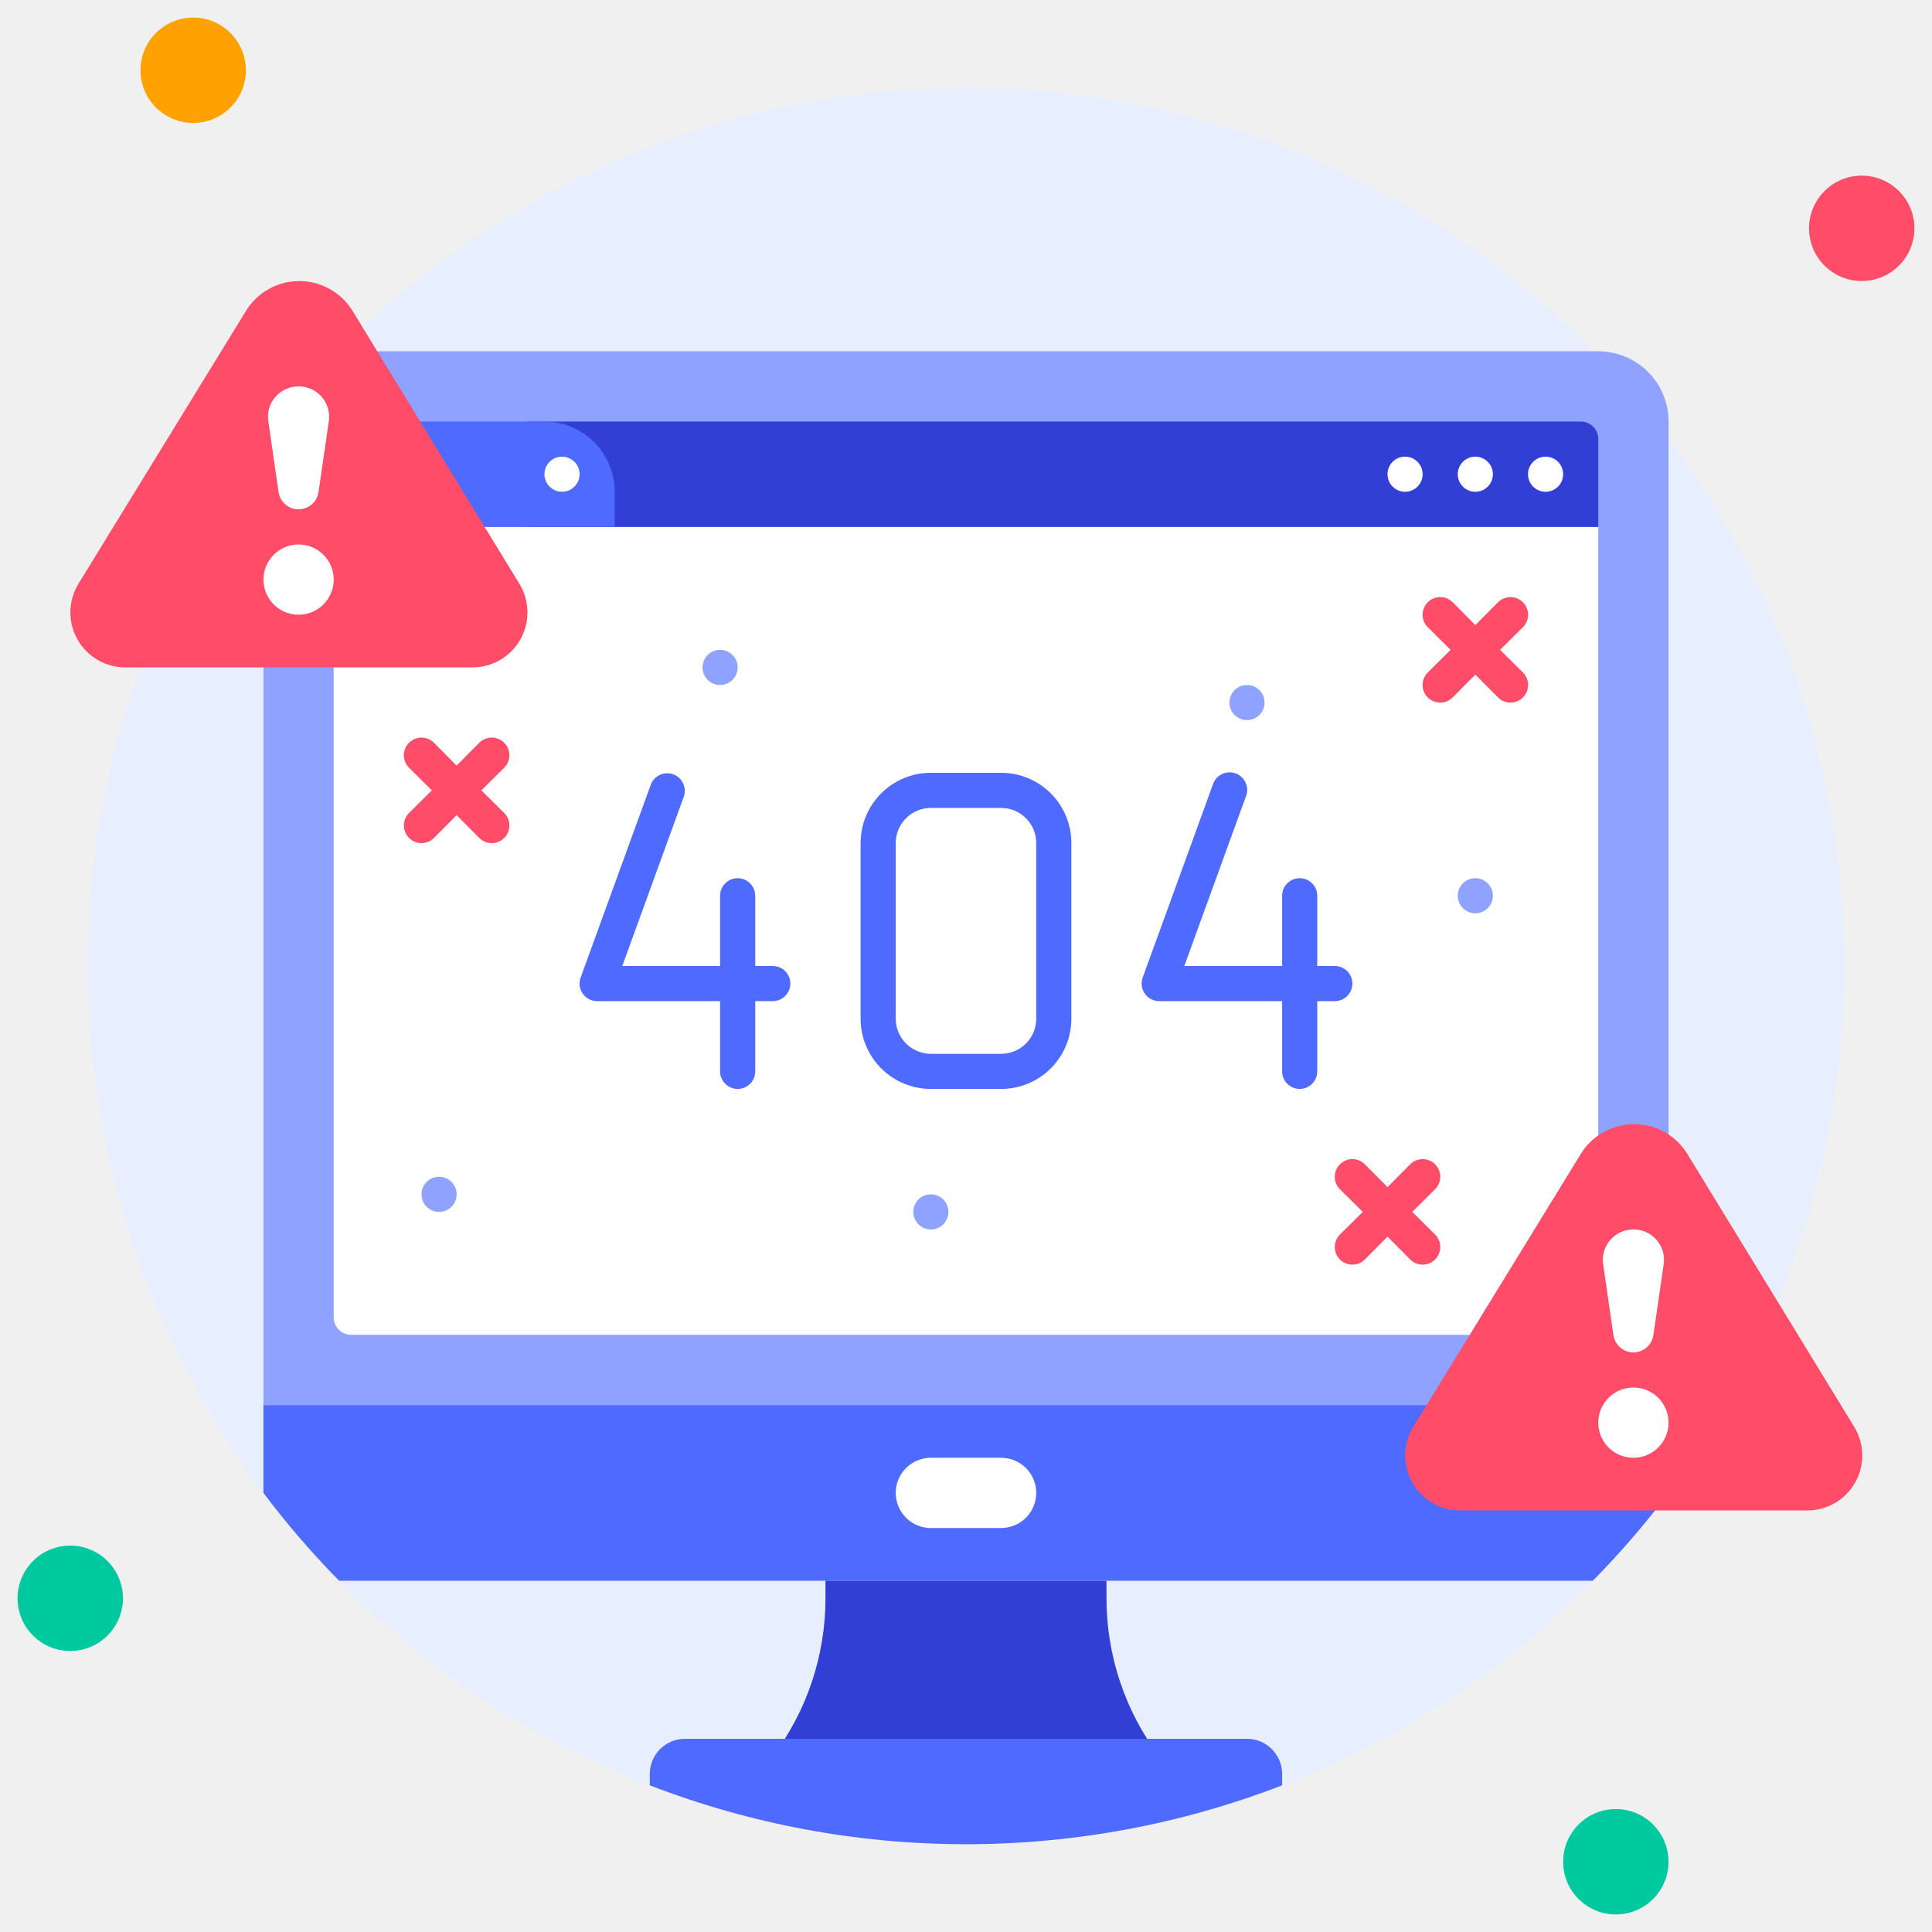
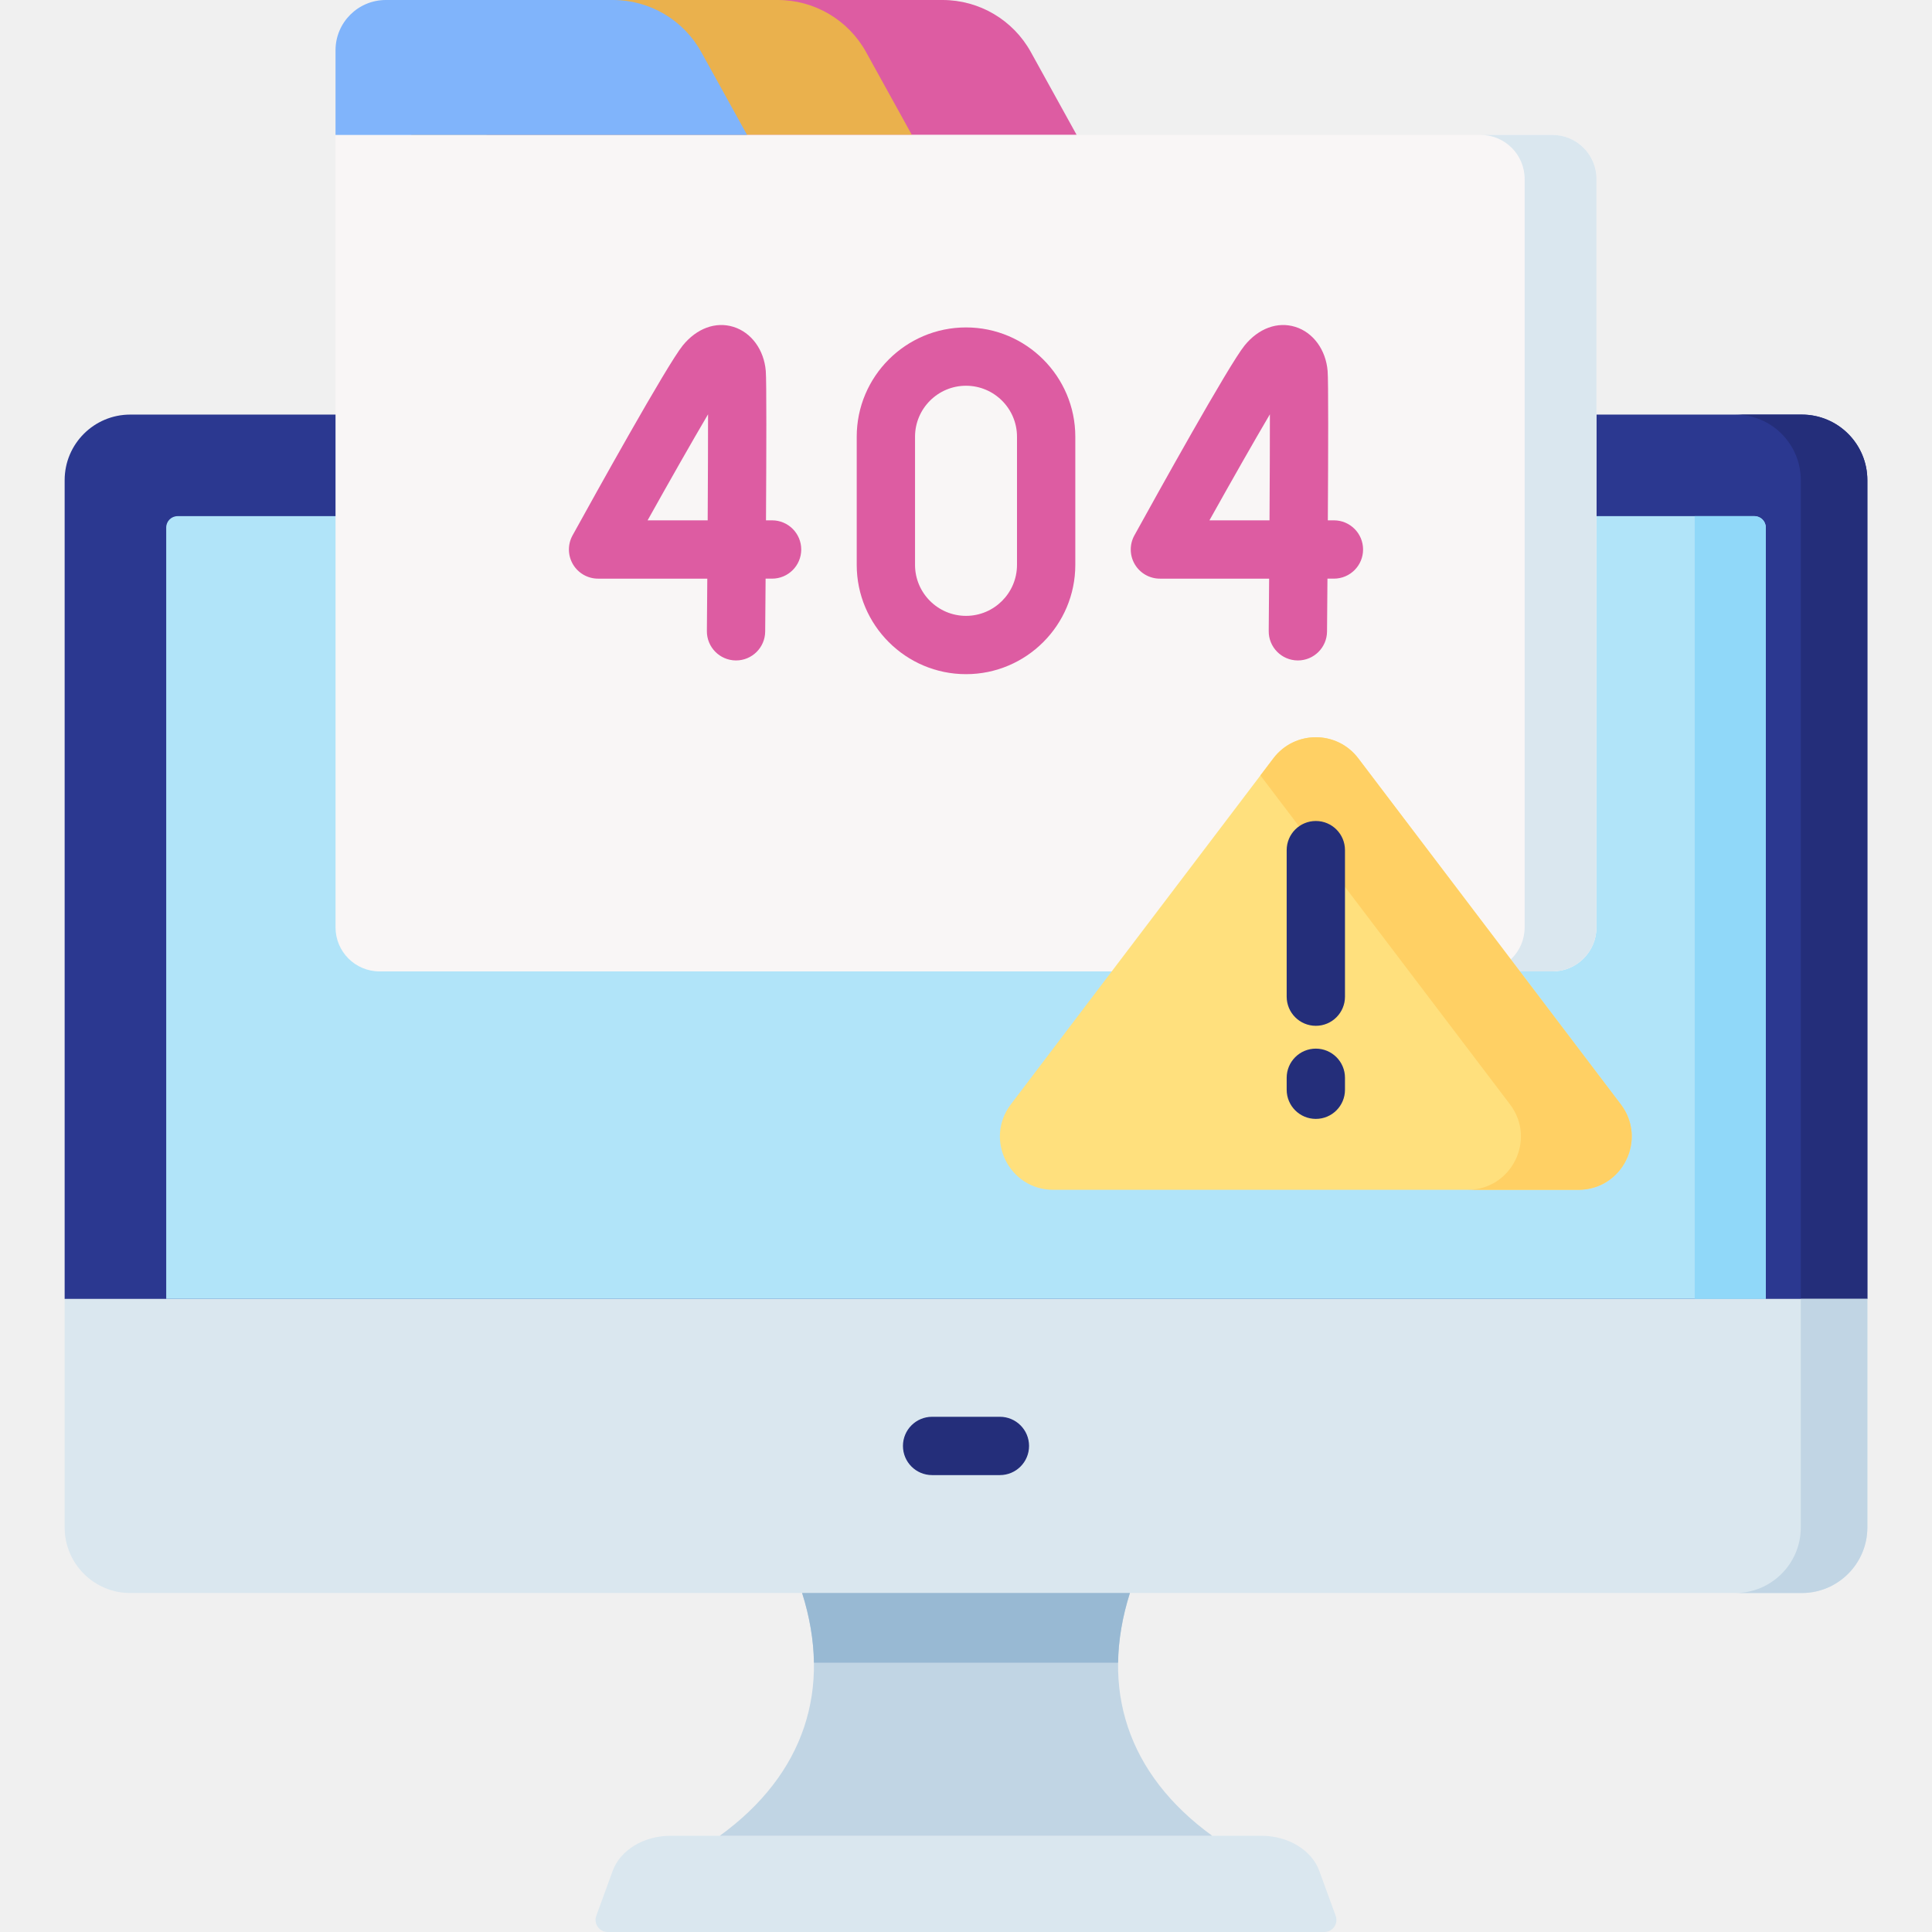
- <svg xmlns="http://www.w3.org/2000/svg" width="186" height="186" viewBox="0 0 186 186" fill="none">
-   <path d="M92.999 177.545C139.692 177.545 177.544 139.693 177.544 93C177.544 46.307 139.692 8.455 92.999 8.455C46.305 8.455 8.453 46.307 8.453 93C8.453 139.693 46.305 177.545 92.999 177.545Z" fill="#E7EFFF" />
-   <path d="M18.598 11.836C21.4 11.836 23.671 9.565 23.671 6.764C23.671 3.962 21.4 1.691 18.598 1.691C15.796 1.691 13.525 3.962 13.525 6.764C13.525 9.565 15.796 11.836 18.598 11.836Z" fill="#FFA100" />
-   <path d="M179.235 27.055C182.036 27.055 184.308 24.784 184.308 21.982C184.308 19.18 182.036 16.909 179.235 16.909C176.433 16.909 174.162 19.18 174.162 21.982C174.162 24.784 176.433 27.055 179.235 27.055Z" fill="#FF4D69" />
-   <path d="M155.561 184.309C158.363 184.309 160.634 182.038 160.634 179.236C160.634 176.435 158.363 174.164 155.561 174.164C152.759 174.164 150.488 176.435 150.488 179.236C150.488 182.038 152.759 184.309 155.561 184.309Z" fill="#00C99F" />
-   <path d="M6.762 158.946C9.564 158.946 11.835 156.674 11.835 153.873C11.835 151.071 9.564 148.8 6.762 148.8C3.961 148.8 1.689 151.071 1.689 153.873C1.689 156.674 3.961 158.946 6.762 158.946Z" fill="#00C99F" />
-   <path d="M32.127 33.818H153.872C155.666 33.818 157.387 34.531 158.655 35.799C159.923 37.068 160.636 38.788 160.636 40.582V135.273H25.363V40.582C25.363 38.788 26.076 37.068 27.344 35.799C28.613 34.531 30.333 33.818 32.127 33.818Z" fill="#8FA2FF" />
-   <path d="M160.636 135.273V143.727C158.4 146.707 155.965 149.531 153.348 152.182H32.651C30.034 149.531 27.599 146.707 25.363 143.727V135.273H160.636Z" fill="#4E6AFF" />
-   <path d="M32.125 50.727H153.87V126.818C153.87 127.267 153.692 127.697 153.375 128.014C153.058 128.331 152.628 128.509 152.18 128.509H33.816C33.367 128.509 32.937 128.331 32.62 128.014C32.303 127.697 32.125 127.267 32.125 126.818V50.727Z" fill="white" />
-   <path d="M111.598 169.091H74.398C77.691 164.701 79.471 159.361 79.471 153.873V152.182H106.526V153.873C106.526 159.361 108.306 164.701 111.598 169.091Z" fill="#323FD4" />
-   <path d="M123.433 170.782V171.881C103.846 179.439 82.148 179.439 62.56 171.881V170.782C62.56 169.885 62.917 169.025 63.551 168.391C64.185 167.756 65.046 167.4 65.942 167.4H120.051C120.948 167.4 121.809 167.756 122.443 168.391C123.077 169.025 123.433 169.885 123.433 170.782Z" fill="#4E6AFF" />
-   <path d="M96.38 147.109H89.616C88.719 147.109 87.859 146.753 87.225 146.119C86.591 145.484 86.234 144.624 86.234 143.727C86.234 142.83 86.591 141.97 87.225 141.336C87.859 140.702 88.719 140.345 89.616 140.345H96.38C97.277 140.345 98.137 140.702 98.771 141.336C99.405 141.97 99.762 142.83 99.762 143.727C99.762 144.624 99.405 145.484 98.771 146.119C98.137 146.753 97.277 147.109 96.38 147.109Z" fill="white" />
-   <path d="M50.727 40.582H152.181C152.63 40.582 153.06 40.76 153.377 41.077C153.694 41.394 153.872 41.824 153.872 42.273V50.727H50.727V40.582Z" fill="#323FD4" />
-   <path d="M33.816 40.582H52.416C54.21 40.582 55.93 41.294 57.199 42.563C58.467 43.831 59.179 45.552 59.179 47.345V50.727H32.125V42.273C32.125 41.824 32.303 41.394 32.62 41.077C32.937 40.76 33.367 40.582 33.816 40.582Z" fill="#4E6AFF" />
-   <path d="M54.107 47.345C55.041 47.345 55.798 46.588 55.798 45.654C55.798 44.721 55.041 43.964 54.107 43.964C53.173 43.964 52.416 44.721 52.416 45.654C52.416 46.588 53.173 47.345 54.107 47.345Z" fill="white" />
-   <path d="M148.798 47.345C149.732 47.345 150.489 46.588 150.489 45.654C150.489 44.721 149.732 43.964 148.798 43.964C147.864 43.964 147.107 44.721 147.107 45.654C147.107 46.588 147.864 47.345 148.798 47.345Z" fill="white" />
-   <path d="M142.035 47.345C142.969 47.345 143.726 46.588 143.726 45.654C143.726 44.721 142.969 43.964 142.035 43.964C141.101 43.964 140.344 44.721 140.344 45.654C140.344 46.588 141.101 47.345 142.035 47.345Z" fill="white" />
-   <path d="M135.271 47.345C136.205 47.345 136.962 46.588 136.962 45.654C136.962 44.721 136.205 43.964 135.271 43.964C134.337 43.964 133.58 44.721 133.58 45.654C133.58 46.588 134.337 47.345 135.271 47.345Z" fill="white" />
-   <path d="M45.45 64.254H12.037C11.102 64.249 10.184 63.996 9.378 63.52C8.573 63.045 7.907 62.364 7.45 61.548C6.993 60.732 6.76 59.809 6.776 58.873C6.792 57.938 7.055 57.023 7.539 56.223L23.671 29.946C24.208 29.064 24.963 28.336 25.863 27.83C26.764 27.324 27.779 27.059 28.811 27.059C29.844 27.059 30.859 27.324 31.759 27.83C32.659 28.336 33.414 29.064 33.952 29.946L50.015 56.223C50.502 57.028 50.766 57.949 50.779 58.89C50.791 59.831 50.553 60.759 50.088 61.578C49.623 62.396 48.948 63.075 48.132 63.546C47.317 64.016 46.391 64.261 45.45 64.254Z" fill="#FF4D69" />
-   <path d="M31.651 40.582L30.671 47.346C30.609 47.813 30.379 48.242 30.024 48.552C29.67 48.863 29.215 49.034 28.743 49.034C28.272 49.034 27.816 48.863 27.462 48.552C27.107 48.242 26.877 47.813 26.815 47.346L25.835 40.582C25.768 40.163 25.794 39.734 25.91 39.326C26.026 38.918 26.23 38.54 26.506 38.218C26.783 37.896 27.126 37.638 27.513 37.463C27.899 37.287 28.319 37.197 28.743 37.2C29.167 37.197 29.587 37.287 29.974 37.463C30.36 37.638 30.703 37.896 30.98 38.218C31.257 38.54 31.46 38.918 31.576 39.326C31.692 39.734 31.718 40.163 31.651 40.582Z" fill="white" />
-   <path d="M28.745 59.182C30.613 59.182 32.127 57.668 32.127 55.8C32.127 53.932 30.613 52.418 28.745 52.418C26.877 52.418 25.363 53.932 25.363 55.8C25.363 57.668 26.877 59.182 28.745 59.182Z" fill="white" />
-   <path d="M173.957 145.418H140.545C139.61 145.413 138.692 145.159 137.886 144.684C137.08 144.209 136.415 143.528 135.958 142.712C135.501 141.895 135.268 140.972 135.284 140.037C135.3 139.102 135.563 138.187 136.047 137.386L152.179 111.11C152.716 110.228 153.471 109.499 154.371 108.994C155.271 108.488 156.286 108.223 157.319 108.223C158.351 108.223 159.367 108.488 160.267 108.994C161.167 109.499 161.922 110.228 162.459 111.11L178.523 137.386C179.01 138.192 179.274 139.113 179.287 140.054C179.299 140.995 179.061 141.923 178.596 142.741C178.13 143.56 177.455 144.239 176.64 144.71C175.825 145.18 174.899 145.425 173.957 145.418Z" fill="#FF4D69" />
-   <path d="M160.163 121.746L159.182 128.509C159.12 128.976 158.891 129.405 158.536 129.716C158.182 130.027 157.726 130.198 157.255 130.198C156.783 130.198 156.328 130.027 155.973 129.716C155.619 129.405 155.389 128.976 155.327 128.509L154.346 121.746C154.28 121.326 154.306 120.898 154.422 120.49C154.538 120.081 154.741 119.703 155.018 119.382C155.295 119.06 155.638 118.802 156.024 118.626C156.411 118.451 156.83 118.361 157.255 118.364C157.679 118.361 158.099 118.451 158.485 118.626C158.872 118.802 159.215 119.06 159.492 119.382C159.768 119.703 159.972 120.081 160.088 120.49C160.204 120.898 160.229 121.326 160.163 121.746Z" fill="white" />
-   <path d="M157.253 140.345C159.121 140.345 160.635 138.831 160.635 136.964C160.635 135.096 159.121 133.582 157.253 133.582C155.385 133.582 153.871 135.096 153.871 136.964C153.871 138.831 155.385 140.345 157.253 140.345Z" fill="white" />
-   <path d="M74.398 93H72.707V86.236C72.707 85.788 72.529 85.358 72.212 85.041C71.895 84.724 71.465 84.545 71.016 84.545C70.568 84.545 70.138 84.724 69.821 85.041C69.504 85.358 69.325 85.788 69.325 86.236V93H59.907L65.842 76.666C65.98 76.248 65.95 75.793 65.757 75.397C65.565 75.001 65.225 74.695 64.811 74.546C64.398 74.396 63.942 74.414 63.54 74.595C63.139 74.776 62.825 75.106 62.663 75.516L55.9 94.116C55.807 94.371 55.778 94.645 55.814 94.914C55.849 95.183 55.95 95.44 56.105 95.662C56.261 95.884 56.468 96.066 56.709 96.191C56.95 96.316 57.218 96.382 57.489 96.382H69.325V103.145C69.325 103.594 69.504 104.024 69.821 104.341C70.138 104.658 70.568 104.836 71.016 104.836C71.465 104.836 71.895 104.658 72.212 104.341C72.529 104.024 72.707 103.594 72.707 103.145V96.382H74.398C74.847 96.382 75.277 96.204 75.594 95.886C75.911 95.569 76.089 95.139 76.089 94.691C76.089 94.242 75.911 93.812 75.594 93.495C75.277 93.178 74.847 93 74.398 93Z" fill="#4E6AFF" />
-   <path d="M128.507 93H126.817V86.236C126.817 85.788 126.638 85.358 126.321 85.041C126.004 84.724 125.574 84.546 125.126 84.546C124.677 84.546 124.247 84.724 123.93 85.041C123.613 85.358 123.435 85.788 123.435 86.236V93H114.016L119.951 76.666C120.034 76.456 120.074 76.231 120.069 76.005C120.063 75.779 120.012 75.556 119.919 75.35C119.826 75.144 119.693 74.959 119.527 74.805C119.361 74.652 119.166 74.533 118.953 74.456C118.741 74.379 118.515 74.346 118.289 74.358C118.063 74.369 117.842 74.426 117.639 74.525C117.436 74.624 117.254 74.763 117.105 74.933C116.957 75.103 116.843 75.301 116.773 75.516L110.009 94.116C109.917 94.371 109.887 94.645 109.923 94.914C109.959 95.183 110.059 95.44 110.215 95.662C110.371 95.884 110.578 96.066 110.819 96.191C111.059 96.316 111.327 96.382 111.598 96.382H123.435V103.146C123.435 103.594 123.613 104.024 123.93 104.341C124.247 104.658 124.677 104.836 125.126 104.836C125.574 104.836 126.004 104.658 126.321 104.341C126.638 104.024 126.817 103.594 126.817 103.146V96.382H128.507C128.956 96.382 129.386 96.204 129.703 95.887C130.02 95.57 130.198 95.139 130.198 94.691C130.198 94.243 130.02 93.812 129.703 93.495C129.386 93.178 128.956 93 128.507 93Z" fill="#4E6AFF" />
-   <path d="M96.381 74.4H89.617C87.823 74.4 86.103 75.113 84.835 76.381C83.566 77.65 82.853 79.37 82.853 81.164V98.073C82.853 99.867 83.566 101.587 84.835 102.855C86.103 104.124 87.823 104.836 89.617 104.836H96.381C98.175 104.836 99.895 104.124 101.163 102.855C102.432 101.587 103.144 99.867 103.144 98.073V81.164C103.144 79.37 102.432 77.65 101.163 76.381C99.895 75.113 98.175 74.4 96.381 74.4ZM99.763 98.073C99.763 98.97 99.406 99.83 98.772 100.464C98.138 101.098 97.278 101.455 96.381 101.455H89.617C88.72 101.455 87.86 101.098 87.226 100.464C86.592 99.83 86.235 98.97 86.235 98.073V81.164C86.235 80.267 86.592 79.407 87.226 78.772C87.86 78.138 88.72 77.782 89.617 77.782H96.381C97.278 77.782 98.138 78.138 98.772 78.772C99.406 79.407 99.763 80.267 99.763 81.164V98.073Z" fill="#4E6AFF" />
-   <path d="M46.345 76.091L48.543 73.91C48.861 73.591 49.04 73.159 49.04 72.709C49.04 72.259 48.861 71.827 48.543 71.509C48.224 71.19 47.793 71.011 47.342 71.011C46.892 71.011 46.46 71.19 46.142 71.509L43.961 73.707L41.779 71.509C41.461 71.19 41.029 71.011 40.579 71.011C40.128 71.011 39.697 71.19 39.378 71.509C39.06 71.827 38.881 72.259 38.881 72.709C38.881 73.159 39.06 73.591 39.378 73.91L41.576 76.091L39.378 78.272C39.221 78.43 39.095 78.617 39.01 78.823C38.925 79.029 38.881 79.25 38.881 79.473C38.881 79.696 38.925 79.917 39.01 80.123C39.095 80.329 39.221 80.516 39.378 80.673C39.536 80.831 39.723 80.956 39.929 81.041C40.135 81.127 40.356 81.171 40.579 81.171C40.802 81.171 41.022 81.127 41.228 81.041C41.434 80.956 41.622 80.831 41.779 80.673L43.961 78.475L46.142 80.673C46.299 80.831 46.487 80.956 46.693 81.041C46.899 81.127 47.119 81.171 47.342 81.171C47.565 81.171 47.786 81.127 47.992 81.041C48.198 80.956 48.385 80.831 48.543 80.673C48.7 80.516 48.826 80.329 48.911 80.123C48.996 79.917 49.04 79.696 49.04 79.473C49.04 79.25 48.996 79.029 48.911 78.823C48.826 78.617 48.7 78.43 48.543 78.272L46.345 76.091Z" fill="#FF4D69" />
-   <path d="M135.966 116.673L138.164 114.491C138.482 114.173 138.661 113.741 138.661 113.291C138.661 112.841 138.482 112.409 138.164 112.09C137.846 111.772 137.414 111.593 136.963 111.593C136.513 111.593 136.081 111.772 135.763 112.09L133.582 114.288L131.4 112.09C131.082 111.772 130.65 111.593 130.2 111.593C129.749 111.593 129.318 111.772 128.999 112.09C128.681 112.409 128.502 112.841 128.502 113.291C128.502 113.741 128.681 114.173 128.999 114.491L131.197 116.673L128.999 118.854C128.681 119.172 128.502 119.604 128.502 120.054C128.502 120.505 128.681 120.937 128.999 121.255C129.318 121.573 129.749 121.752 130.2 121.752C130.65 121.752 131.082 121.573 131.4 121.255L133.582 119.057L135.763 121.255C136.081 121.573 136.513 121.752 136.963 121.752C137.414 121.752 137.846 121.573 138.164 121.255C138.482 120.937 138.661 120.505 138.661 120.054C138.661 119.604 138.482 119.172 138.164 118.854L135.966 116.673Z" fill="#FF4D69" />
-   <path d="M144.421 62.563L146.619 60.382C146.937 60.064 147.116 59.632 147.116 59.182C147.116 58.731 146.937 58.3 146.619 57.981C146.301 57.663 145.869 57.484 145.418 57.484C144.968 57.484 144.536 57.663 144.218 57.981L142.037 60.179L139.855 57.981C139.537 57.663 139.105 57.484 138.655 57.484C138.205 57.484 137.773 57.663 137.454 57.981C137.136 58.3 136.957 58.731 136.957 59.182C136.957 59.632 137.136 60.064 137.454 60.382L139.652 62.563L137.454 64.745C137.297 64.903 137.172 65.09 137.086 65.296C137.001 65.502 136.957 65.722 136.957 65.945C136.957 66.168 137.001 66.389 137.086 66.595C137.172 66.801 137.297 66.988 137.454 67.146C137.612 67.304 137.799 67.429 138.005 67.514C138.211 67.599 138.432 67.643 138.655 67.643C138.878 67.643 139.099 67.599 139.305 67.514C139.511 67.429 139.698 67.304 139.855 67.146L142.037 64.948L144.218 67.146C144.376 67.304 144.563 67.429 144.769 67.514C144.975 67.599 145.196 67.643 145.418 67.643C145.641 67.643 145.862 67.599 146.068 67.514C146.274 67.429 146.461 67.304 146.619 67.146C146.777 66.988 146.902 66.801 146.987 66.595C147.072 66.389 147.116 66.168 147.116 65.945C147.116 65.722 147.072 65.502 146.987 65.296C146.902 65.09 146.777 64.903 146.619 64.745L144.421 62.563Z" fill="#FF4D69" />
-   <path d="M42.271 116.673C43.205 116.673 43.962 115.916 43.962 114.982C43.962 114.048 43.205 113.291 42.271 113.291C41.337 113.291 40.58 114.048 40.58 114.982C40.58 115.916 41.337 116.673 42.271 116.673Z" fill="#8FA2FF" />
-   <path d="M69.326 65.945C70.26 65.945 71.017 65.188 71.017 64.254C71.017 63.321 70.26 62.564 69.326 62.564C68.392 62.564 67.635 63.321 67.635 64.254C67.635 65.188 68.392 65.945 69.326 65.945Z" fill="#8FA2FF" />
-   <path d="M142.035 87.927C142.969 87.927 143.726 87.17 143.726 86.236C143.726 85.302 142.969 84.545 142.035 84.545C141.101 84.545 140.344 85.302 140.344 86.236C140.344 87.17 141.101 87.927 142.035 87.927Z" fill="#8FA2FF" />
-   <path d="M89.617 118.364C90.551 118.364 91.308 117.606 91.308 116.673C91.308 115.739 90.551 114.982 89.617 114.982C88.683 114.982 87.926 115.739 87.926 116.673C87.926 117.606 88.683 118.364 89.617 118.364Z" fill="#8FA2FF" />
-   <path d="M120.052 69.327C120.986 69.327 121.743 68.57 121.743 67.636C121.743 66.703 120.986 65.945 120.052 65.945C119.118 65.945 118.361 66.703 118.361 67.636C118.361 68.57 119.118 69.327 120.052 69.327Z" fill="#8FA2FF" />
+ <svg xmlns="http://www.w3.org/2000/svg" width="242" height="242" viewBox="0 0 242 242" fill="none">
+   <path d="M225.687 51.931H16.312C11.778 51.931 8.098 55.607 8.098 60.146V162.694L16.08 167.681H225.92L233.902 162.694V60.146C233.902 55.607 230.222 51.931 225.687 51.931Z" fill="#2B3890" />
+   <path d="M225.689 51.931H217.352C221.886 51.931 225.566 55.607 225.566 60.146V167.681H225.921L233.904 162.694V60.146C233.904 55.607 230.223 51.931 225.689 51.931Z" fill="#242E7A" />
+   <path d="M233.902 162.693V191.321C233.902 195.86 230.222 199.54 225.688 199.54H16.312C11.778 199.54 8.098 195.86 8.098 191.321V162.693H233.902Z" fill="#DAE7EF" />
+   <path d="M225.566 162.693V191.321C225.566 195.86 221.886 199.54 217.352 199.54H225.689C230.223 199.54 233.904 195.86 233.904 191.321V162.693H225.566Z" fill="#C1D5E4" />
+   <path d="M20.82 162.696V66.078C20.82 65.29 21.459 64.651 22.247 64.651H219.755C220.543 64.651 221.182 65.29 221.182 66.078V162.695H20.82V162.696Z" fill="#B1E4F9" />
+   <path d="M212.281 64.651V162.696H221.182V66.078C221.182 65.29 220.543 64.651 219.755 64.651H212.281Z" fill="#90D8F9" />
+   <path d="M125.246 184.769H116.753C114.736 184.769 113.102 183.134 113.102 181.117C113.102 179.1 114.736 177.465 116.753 177.465H125.246C127.264 177.465 128.898 179.1 128.898 181.117C128.898 183.134 127.263 184.769 125.246 184.769Z" fill="#242E7A" />
+   <path d="M165.884 242H76.112C75.062 242 74.33 240.955 74.691 239.968L76.742 234.347C77.694 231.739 80.638 229.95 83.979 229.95H158.017C161.358 229.95 164.302 231.739 165.253 234.347L167.305 239.968C167.666 240.955 166.935 242 165.884 242Z" fill="#DAE7EF" />
+   <path d="M141.53 199.54H100.472C104.249 211.476 100.812 222.218 90.16 229.95H151.842C141.19 222.218 137.753 211.475 141.53 199.54Z" fill="#C1D5E4" />
+   <path d="M100.473 199.54C101.42 202.534 101.913 205.452 101.953 208.267H140.05C140.09 205.452 140.583 202.534 141.53 199.54H100.473Z" fill="#98B9D3" />
+   <path d="M134.86 16.9H60.934L88.69 0H118.065C122.663 0 126.899 2.498 129.124 6.523L134.86 16.9Z" fill="#DD5CA2" />
+   <path d="M114.219 16.9H51.48L74.6 0H97.424C102.023 0 106.258 2.498 108.483 6.523L114.219 16.9Z" fill="#EAB14D" />
+   <path d="M194.455 121.678H47.545C44.498 121.678 42.027 119.207 42.027 116.16V16.9H194.455C197.502 16.9 199.973 19.371 199.973 22.418V116.16C199.973 119.207 197.502 121.678 194.455 121.678Z" fill="#F9F6F6" />
+   <path d="M194.455 16.9H185.457C188.504 16.9 190.975 19.371 190.975 22.418V116.16C190.975 119.208 188.504 121.678 185.457 121.678H194.455C197.502 121.678 199.972 119.207 199.972 116.16V22.418C199.972 19.37 197.502 16.9 194.455 16.9Z" fill="#DAE7EF" />
+   <path d="M93.579 16.9H42.027V6.302C42.027 2.821 44.849 0 48.329 0H76.783C81.381 0 85.617 2.498 87.841 6.523L93.579 16.9Z" fill="#80B4FB" />
+   <path d="M92.195 82.726C92.185 82.726 92.175 82.726 92.164 82.726C90.147 82.708 88.526 81.059 88.543 79.042C88.561 77.035 88.578 74.805 88.595 72.481H74.914C73.622 72.481 72.426 71.798 71.769 70.686C71.112 69.573 71.092 68.196 71.716 67.065C74.46 62.09 83.568 45.671 85.528 43.267C87.276 41.123 89.646 40.254 91.865 40.941C94.107 41.635 95.699 43.803 95.921 46.465C96.023 47.708 95.997 56.783 95.947 65.177H96.71C98.727 65.177 100.362 66.812 100.362 68.829C100.362 70.846 98.727 72.48 96.71 72.48H95.899C95.877 75.466 95.857 77.879 95.846 79.105C95.829 81.112 94.198 82.726 92.195 82.726ZM81.118 65.177H88.643C88.672 60.16 88.692 55.324 88.69 51.895C86.745 55.195 83.962 60.086 81.118 65.177Z" fill="#DD5CA2" />
+   <path d="M162.57 82.726C162.56 82.726 162.55 82.726 162.539 82.726C160.522 82.708 158.901 81.059 158.918 79.042C158.936 77.035 158.953 74.805 158.97 72.481H145.289C143.997 72.481 142.801 71.798 142.144 70.686C141.487 69.573 141.467 68.196 142.091 67.065C144.835 62.09 153.943 45.671 155.903 43.267C157.65 41.123 160.021 40.254 162.24 40.941C164.482 41.635 166.074 43.803 166.296 46.465C166.399 47.708 166.373 56.783 166.323 65.177H167.085C169.103 65.177 170.737 66.812 170.737 68.829C170.737 70.846 169.102 72.48 167.085 72.48H166.275C166.252 75.466 166.232 77.879 166.222 79.105C166.204 81.112 164.573 82.726 162.57 82.726ZM151.493 65.177H159.018C159.048 60.16 159.068 55.324 159.065 51.895C157.12 55.195 154.337 60.086 151.493 65.177Z" fill="#DD5CA2" />
+   <path d="M121.002 84.445C113.454 84.445 107.312 78.304 107.312 70.755V54.703C107.312 47.154 113.454 41.013 121.002 41.013C128.55 41.013 134.692 47.154 134.692 54.703V70.755C134.691 78.304 128.55 84.445 121.002 84.445ZM121.002 48.318C117.481 48.318 114.616 51.182 114.616 54.703V70.756C114.616 74.277 117.481 77.142 121.002 77.142C124.523 77.142 127.388 74.277 127.388 70.756V54.703C127.388 51.182 124.523 48.318 121.002 48.318Z" fill="#DD5CA2" />
+   <path d="M159.506 94.984L126.614 138.335C123.283 142.726 126.414 149.034 131.926 149.034H197.71C203.222 149.034 206.354 142.726 203.023 138.335L170.131 94.984C167.462 91.467 162.174 91.467 159.506 94.984Z" fill="#FFE07D" />
+   <path d="M203.022 138.335L170.131 94.984C167.462 91.467 162.174 91.467 159.506 94.984L157.879 97.129L189.143 138.335C192.475 142.726 189.343 149.033 183.831 149.033H197.71C203.222 149.034 206.354 142.726 203.022 138.335Z" fill="#FFD064" />
+   <path d="M164.82 128.492C162.802 128.492 161.168 126.857 161.168 124.84V106.488C161.168 104.47 162.803 102.836 164.82 102.836C166.837 102.836 168.471 104.471 168.471 106.488V124.84C168.471 126.857 166.837 128.492 164.82 128.492Z" fill="#242E7A" />
+   <path d="M164.82 140.152C162.802 140.152 161.168 138.518 161.168 136.501V135.002C161.168 132.985 162.803 131.35 164.82 131.35C166.837 131.35 168.471 132.985 168.471 135.002V136.501C168.471 138.518 166.837 140.152 164.82 140.152Z" fill="#242E7A" />
</svg>
